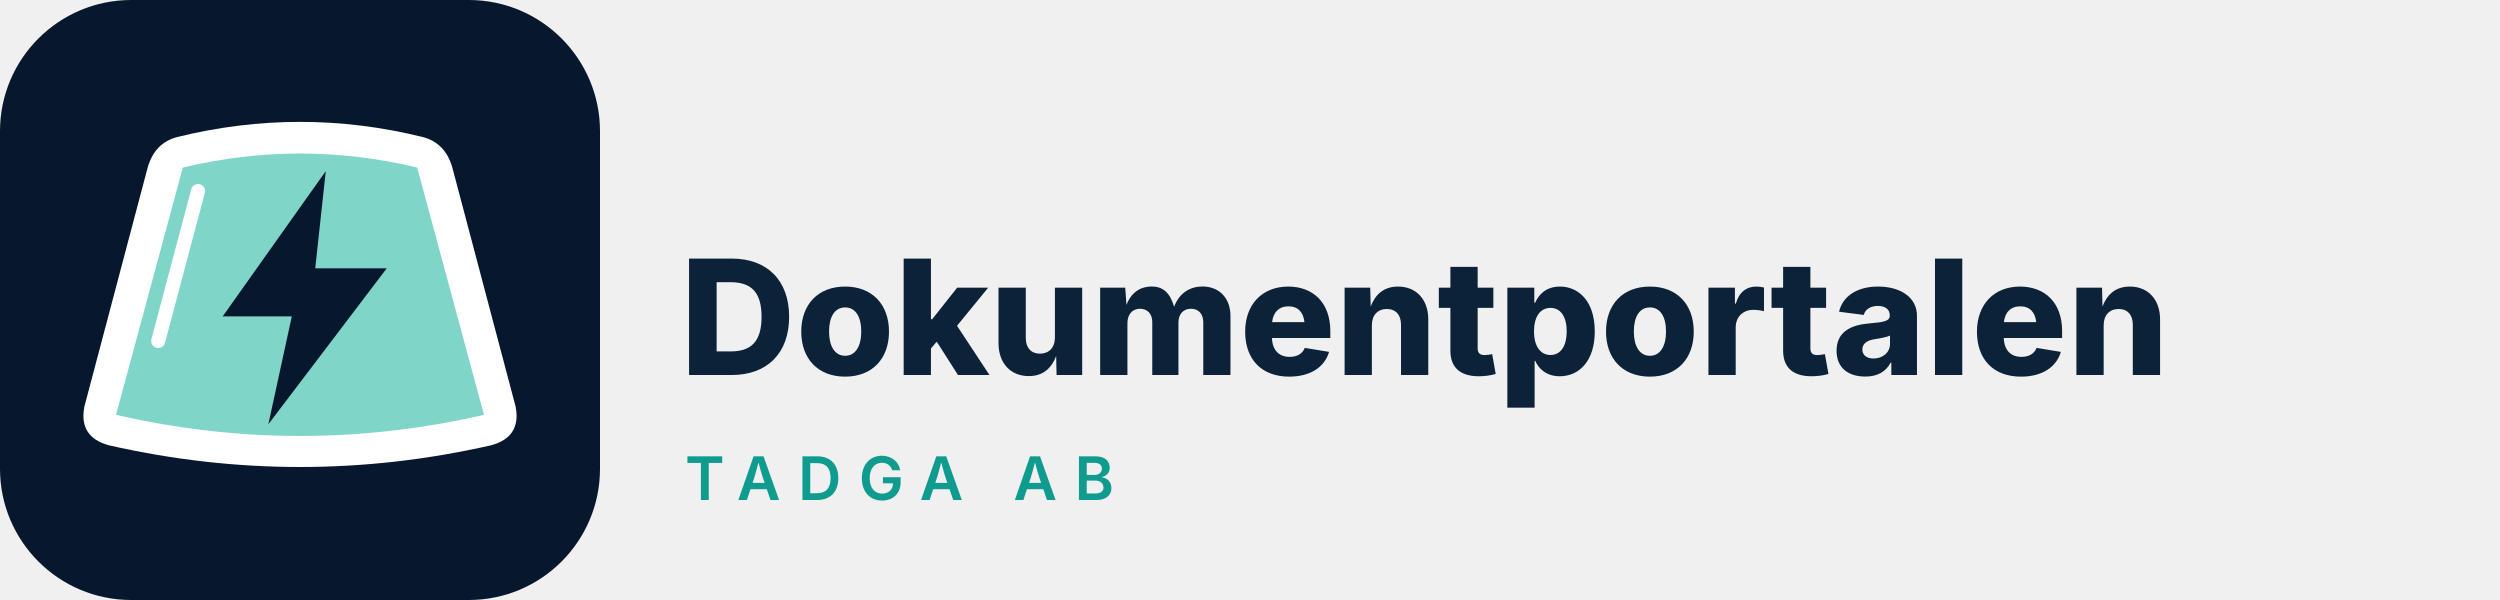
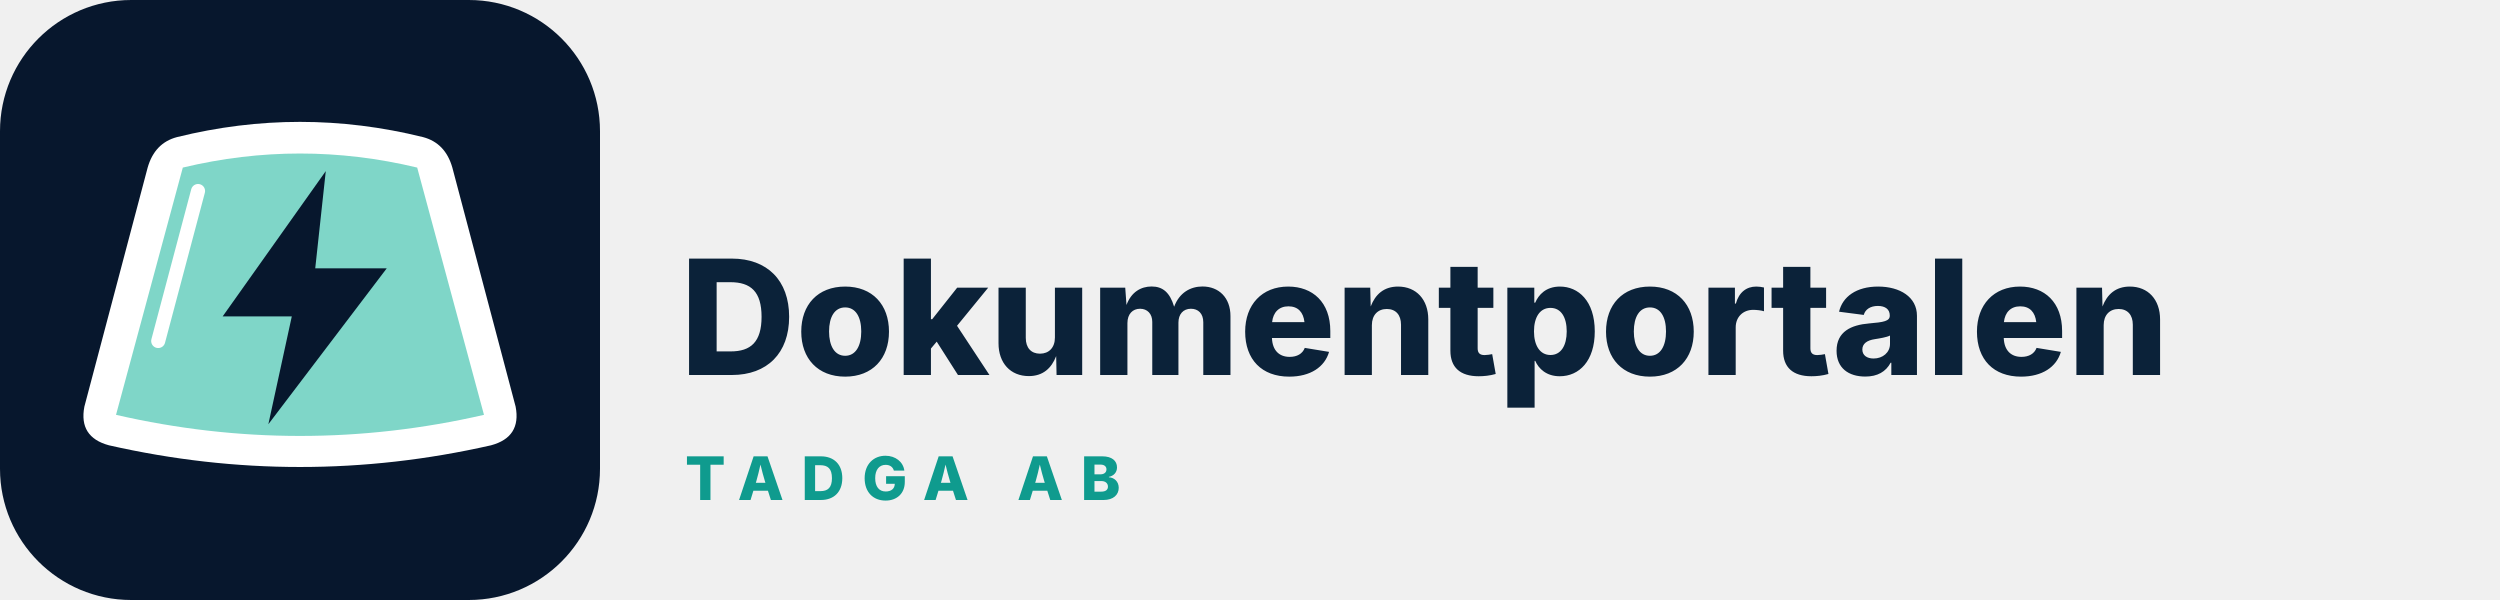
<svg xmlns="http://www.w3.org/2000/svg" width="100mm" height="24mm" viewBox="0 0 1000 240" role="img" aria-label="Tadega AB – Dokumentportalen">
  <g id="varumaerke" transform="translate(0 0) scale(0.46875)">
    <rect width="512" height="512" rx="112" fill="#07172d" />
    <path id="windshield-frame" d="M151 117Q256 91 361 117Q380 122 386 143L440 347Q445 373 419 380Q256 417 93 380Q67 373 72 347L126 143Q132 122 151 117Z" fill="#ffffff" />
    <path id="windshield-glass" d="M156 143Q256 119 356 143L413 354Q256 390 99 354Z" fill="#7fd6c8" />
    <path d="M169 163L135 291" fill="none" stroke="#ffffff" stroke-width="12" stroke-linecap="round" />
    <path id="lightning" d="M278 146L190 270H249L229 362L330 229H269Z" fill="#07172d" />
  </g>
  <g id="ordmark" font-family="Inter, 'Segoe UI', Arial, sans-serif">
    <text id="namn" x="272" y="150" font-size="64" font-weight="800" fill="#0b2239">Dokumentportalen</text>
-     <text id="foretag" x="274" y="200" font-size="24" font-weight="600" letter-spacing="7" fill="#0f9b8e">TADGA AB</text>
+     <text id="foretag" x="274" y="200" font-size="24" font-weight="800" letter-spacing="7" fill="#0f9b8e">TADGA AB</text>
  </g>
</svg>
